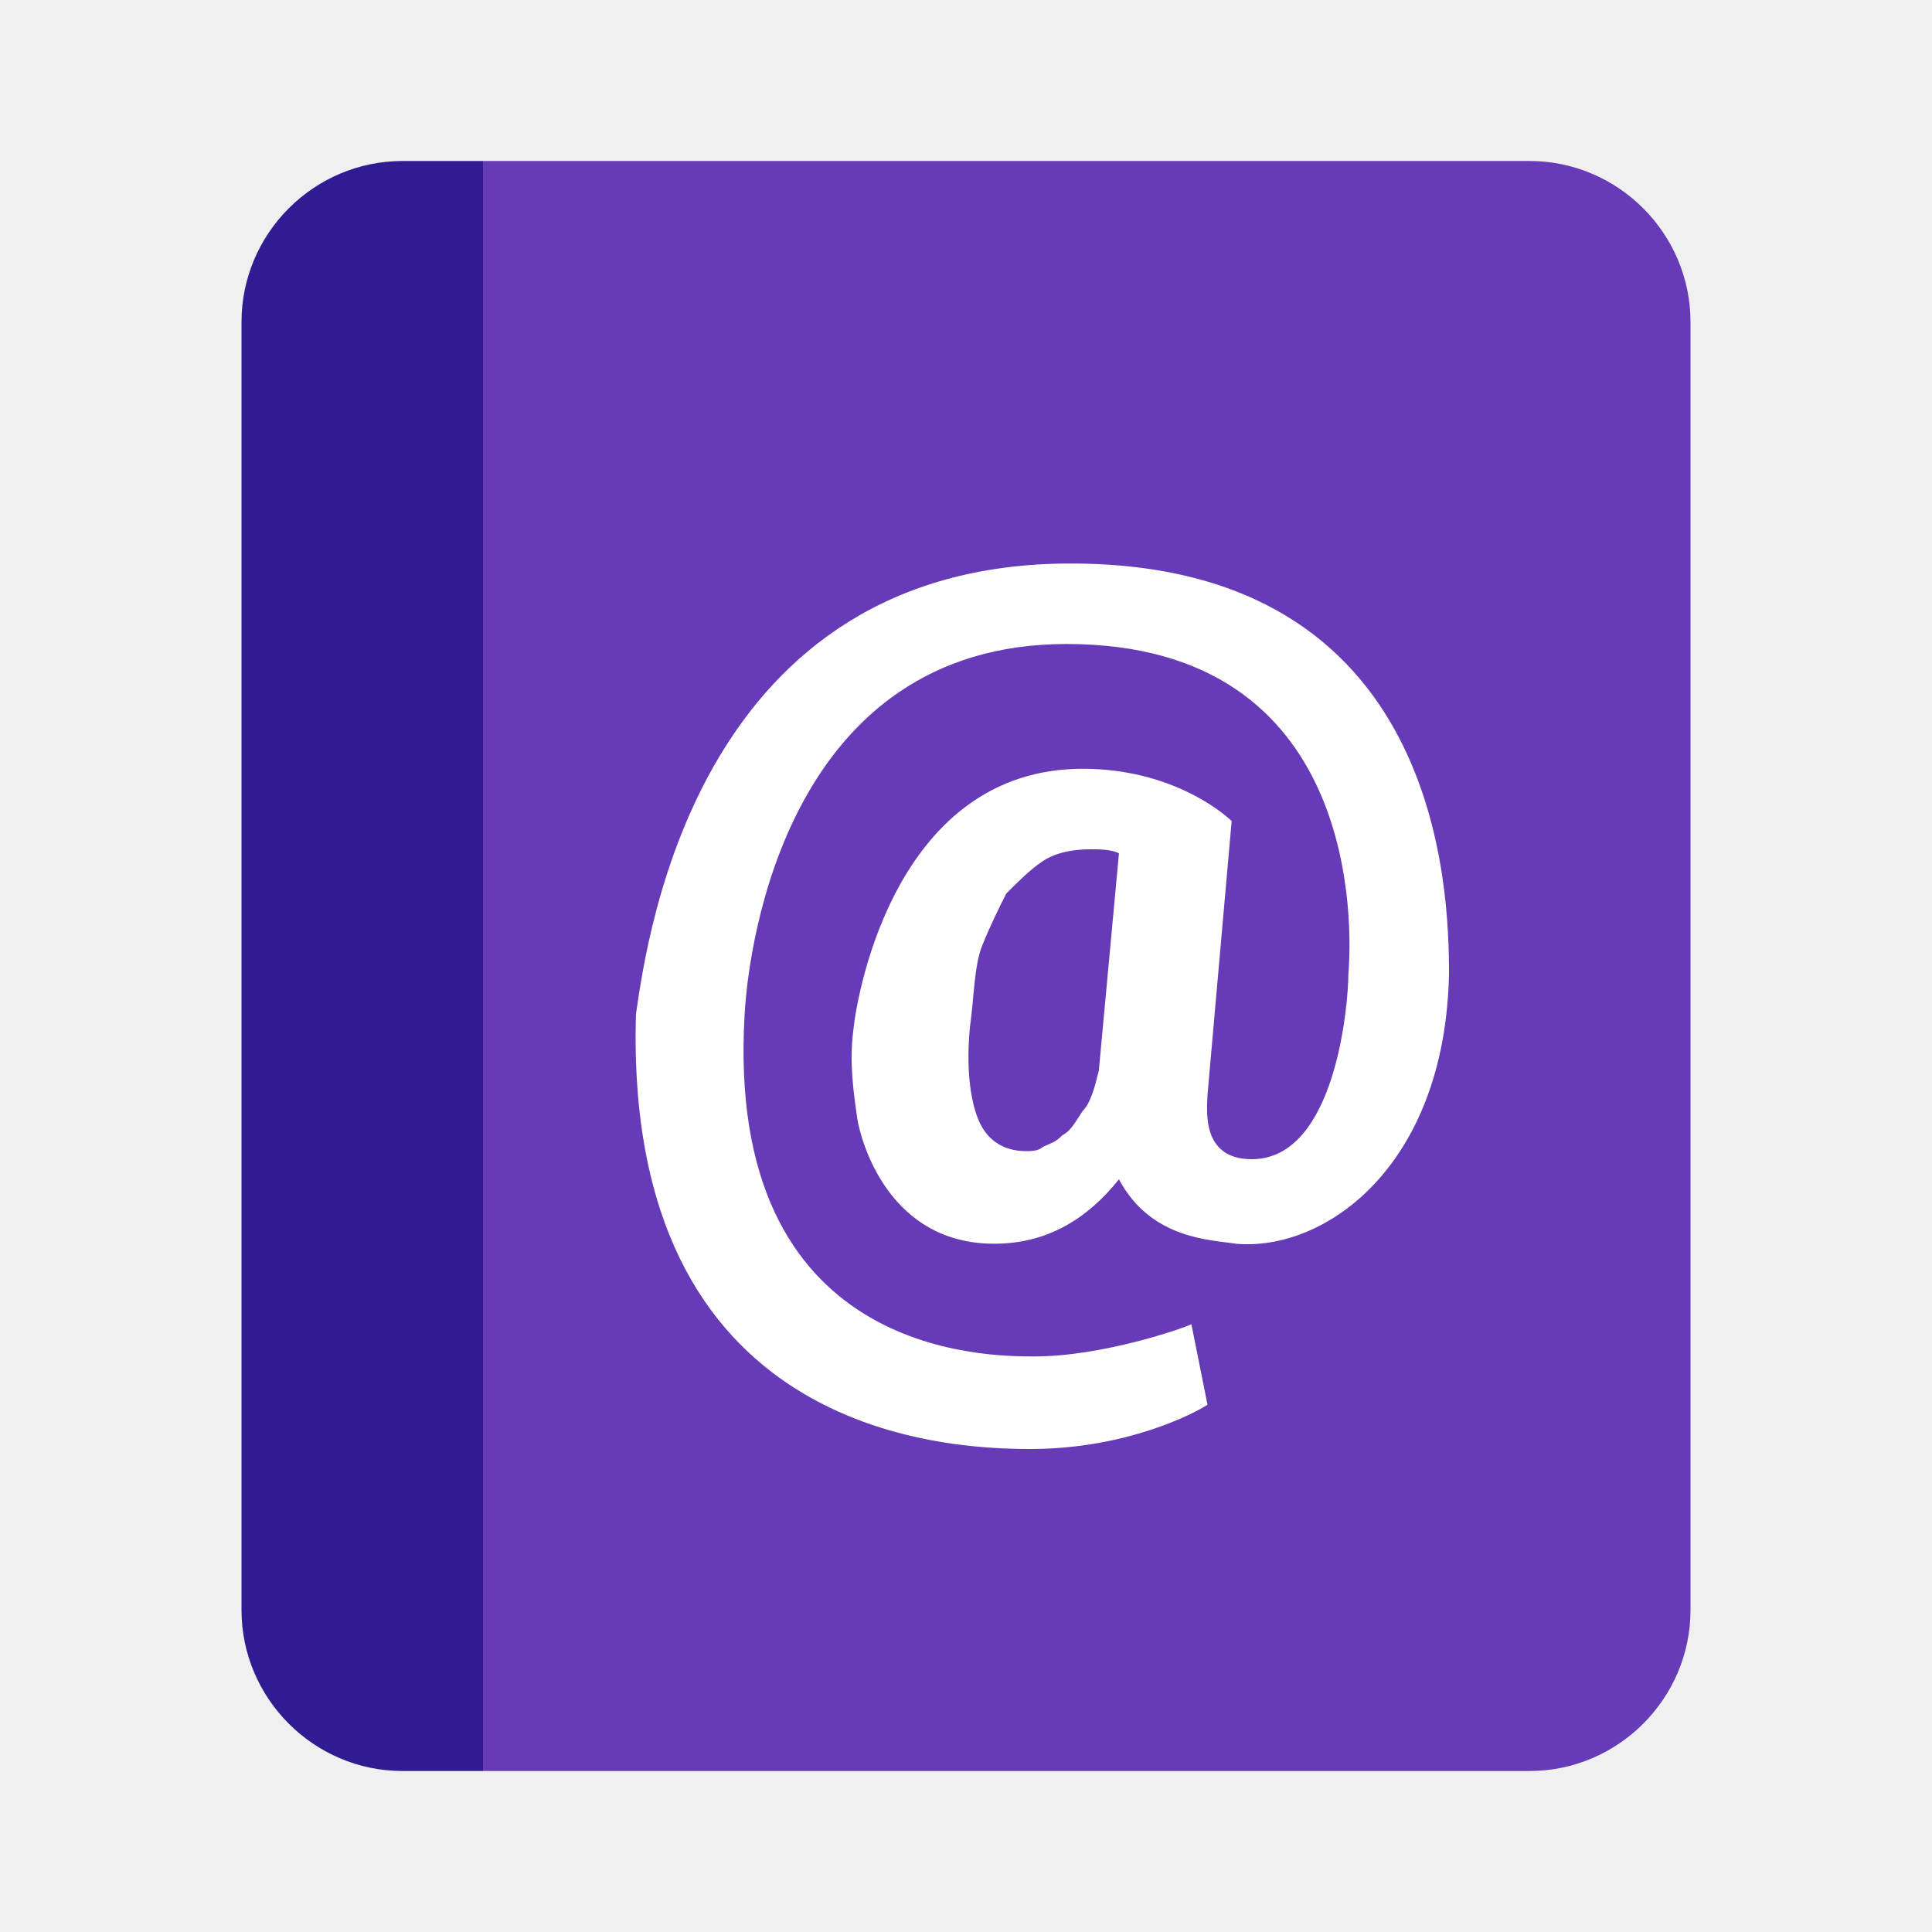
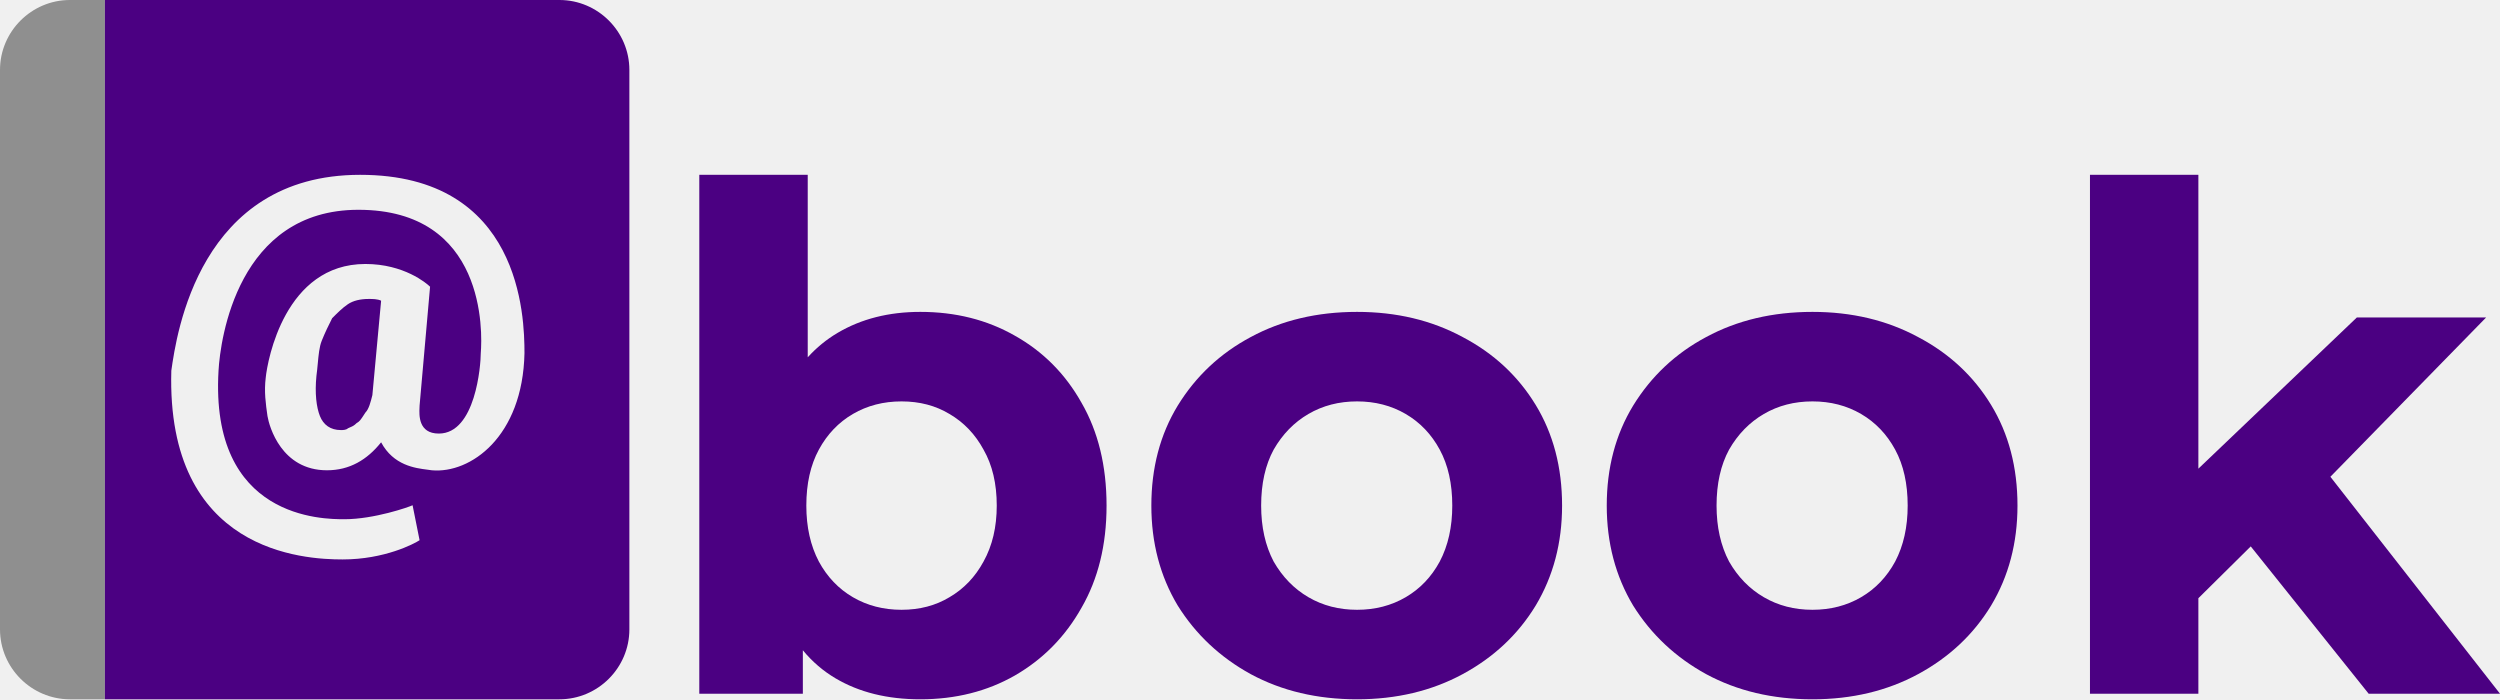
- <svg xmlns="http://www.w3.org/2000/svg" version="1" viewBox="0 0 48 48" enable-background="new 0 0 48 48">
-   <path fill="#673AB7" d="M38,44H12V4h26c2.2,0,4,1.8,4,4v32C42,42.2,40.2,44,38,44z" />
-   <path fill="#311B92" d="M10,4h2v40h-2c-2.2,0-4-1.8-4-4V8C6,5.8,7.8,4,10,4z" />
-   <path fill="#fff" d="M36,24.2c-0.1,4.8-3.1,6.9-5.3,6.7c-0.6-0.1-2.1-0.1-2.9-1.6c-0.8,1-1.8,1.6-3.1,1.6c-2.6,0-3.3-2.5-3.4-3.1 c-0.1-0.7-0.2-1.4-0.1-2.2c0.1-1,1.1-6.5,5.7-6.5c2.2,0,3.5,1.1,3.7,1.3L30,27.2c0,0.3-0.2,1.6,1.1,1.6c2.1,0,2.4-3.9,2.4-4.6 c0.1-1.2,0.3-8.2-7-8.2c-6.9,0-7.9,7.4-8,9.2c-0.5,8.5,6,8.5,7.2,8.5c1.7,0,3.7-0.7,3.9-0.8l0.4,2c-0.3,0.2-2,1.1-4.4,1.1 c-2.2,0-10.1-0.4-9.8-10.8C16.1,23.1,17.4,14,26.6,14C35.8,14,36,22.1,36,24.2z M24.1,25.5c-0.1,1,0,1.8,0.2,2.3 c0.2,0.5,0.6,0.8,1.2,0.8c0.1,0,0.3,0,0.4-0.1c0.2-0.1,0.3-0.1,0.5-0.3c0.2-0.1,0.3-0.3,0.5-0.6c0.2-0.2,0.3-0.6,0.4-1l0.5-5.4 c-0.2-0.1-0.5-0.1-0.7-0.1c-0.5,0-0.9,0.1-1.2,0.3c-0.3,0.2-0.6,0.5-0.9,0.8c-0.2,0.4-0.4,0.8-0.6,1.3S24.2,24.8,24.1,25.5z" />
+ <svg xmlns="http://www.w3.org/2000/svg" width="143" height="40" viewBox="0 0 143 40" fill="none">
+   <path d="M4 0H6V40H4C1.8 40 0 38.2 0 36V4C0 1.8 1.8 0 4 0Z" fill="#8F8F8F" />
+   <path d="M18.1 21.5C18 22.5 18.1 23.3 18.3 23.8C18.5 24.3 18.9 24.6 19.5 24.6C19.6 24.6 19.8 24.6 19.9 24.5C19.954 24.473 20 24.454 20.043 24.435C20.161 24.386 20.254 24.346 20.4 24.2C20.565 24.118 20.661 23.968 20.802 23.75C20.832 23.703 20.865 23.653 20.9 23.6C21.1 23.4 21.2 23 21.3 22.6L21.8 17.2C21.6 17.1 21.3 17.1 21.1 17.1C20.6 17.1 20.2 17.2 19.9 17.4C19.6 17.6 19.3 17.9 19 18.2C18.8 18.6 18.6 19 18.4 19.5C18.265 19.838 18.221 20.313 18.176 20.801C18.154 21.036 18.132 21.273 18.1 21.5Z" fill="#4B0082" />
+   <path fill-rule="evenodd" clip-rule="evenodd" d="M36 36C36 38.2 34.2 40 32 40H6V0H32C34.2 0 36 1.8 36 4V36ZM30 20.2C29.9 25 26.9 27.1 24.7 26.9C24.629 26.888 24.546 26.878 24.453 26.866C23.756 26.779 22.506 26.623 21.8 25.3C21 26.3 20 26.9 18.7 26.9C16.1 26.9 15.4 24.4 15.3 23.8C15.2 23.1 15.1 22.4 15.2 21.6C15.3 20.6 16.3 15.1 20.9 15.1C23.1 15.1 24.4 16.2 24.6 16.4L24 23.2C24 23.229 23.998 23.266 23.996 23.311C23.976 23.736 23.924 24.8 25.1 24.8C27.2 24.8 27.5 20.9 27.5 20.2C27.6 19 27.8 12 20.5 12C13.6 12 12.6 19.4 12.5 21.2C12 29.7 18.5 29.7 19.7 29.7C21.4 29.7 23.4 29 23.6 28.9L24 30.9C23.7 31.1 22 32 19.6 32C17.4 32 9.5 31.6 9.8 21.2C10.1 19.1 11.4 10 20.6 10C29.8 10 30 18.1 30 20.2Z" fill="#4B0082" />
+   <path fill-rule="evenodd" clip-rule="evenodd" d="M47.792 38.8C49.143 39.6 50.76 40 52.642 40C54.656 40 56.458 39.547 58.048 38.64C59.665 37.707 60.937 36.413 61.864 34.76C62.818 33.107 63.295 31.16 63.295 28.92C63.295 26.653 62.818 24.693 61.864 23.04C60.937 21.387 59.665 20.107 58.048 19.2C56.458 18.293 54.656 17.84 52.642 17.84C50.839 17.84 49.263 18.24 47.911 19.04C47.277 19.415 46.707 19.881 46.202 20.438V10H40V39.68H45.923V37.195C46.458 37.844 47.081 38.379 47.792 38.8ZM54.311 34.16C53.516 34.64 52.602 34.88 51.568 34.88C50.535 34.88 49.607 34.64 48.785 34.16C47.964 33.68 47.315 33 46.838 32.12C46.361 31.213 46.122 30.147 46.122 28.92C46.122 27.667 46.361 26.6 46.838 25.72C47.315 24.84 47.964 24.16 48.785 23.68C49.607 23.2 50.535 22.96 51.568 22.96C52.602 22.96 53.516 23.2 54.311 23.68C55.133 24.16 55.782 24.84 56.259 25.72C56.763 26.6 57.014 27.667 57.014 28.92C57.014 30.147 56.763 31.213 56.259 32.12C55.782 33 55.133 33.68 54.311 34.16Z" fill="#4B0082" />
+   <path fill-rule="evenodd" clip-rule="evenodd" d="M77.624 40C75.345 40 73.317 39.52 71.541 38.56C69.792 37.6 68.401 36.293 67.367 34.64C66.36 32.96 65.857 31.053 65.857 28.92C65.857 26.76 66.36 24.853 67.367 23.2C68.401 21.52 69.792 20.213 71.541 19.28C73.317 18.32 75.345 17.84 77.624 17.84C79.876 17.84 81.891 18.32 83.666 19.28C85.442 20.213 86.833 21.507 87.84 23.16C88.847 24.813 89.351 26.733 89.351 28.92C89.351 31.053 88.847 32.96 87.84 34.64C86.833 36.293 85.442 37.6 83.666 38.56C81.891 39.52 79.876 40 77.624 40ZM77.624 34.88C78.657 34.88 79.585 34.64 80.406 34.16C81.228 33.68 81.877 33 82.354 32.12C82.831 31.213 83.07 30.147 83.07 28.92C83.07 27.667 82.831 26.6 82.354 25.72C81.877 24.84 81.228 24.16 80.406 23.68C79.585 23.2 78.657 22.96 77.624 22.96C76.59 22.96 75.663 23.2 74.841 23.68C74.019 24.16 73.357 24.84 72.853 25.72C72.376 26.6 72.138 27.667 72.138 28.92C72.138 30.147 72.376 31.213 72.853 32.12C73.357 33 74.019 33.68 74.841 34.16C75.663 34.64 76.59 34.88 77.624 34.88Z" fill="#4B0082" />
+   <path fill-rule="evenodd" clip-rule="evenodd" d="M103.673 40C101.394 40 99.367 39.52 97.591 38.56C95.842 37.6 94.45 36.293 93.417 34.64C92.41 32.96 91.906 31.053 91.906 28.92C91.906 26.76 92.41 24.853 93.417 23.2C94.45 21.52 95.842 20.213 97.591 19.28C99.367 18.32 101.394 17.84 103.673 17.84C105.926 17.84 107.94 18.32 109.716 19.28C111.491 20.213 112.883 21.507 113.89 23.16C114.897 24.813 115.4 26.733 115.4 28.92C115.4 31.053 114.897 32.96 113.89 34.64C112.883 36.293 111.491 37.6 109.716 38.56C107.94 39.52 105.926 40 103.673 40ZM103.673 34.88C104.707 34.88 105.634 34.64 106.456 34.16C107.277 33.68 107.927 33 108.404 32.12C108.881 31.213 109.119 30.147 109.119 28.92C109.119 27.667 108.881 26.6 108.404 25.72C107.927 24.84 107.277 24.16 106.456 23.68C105.634 23.2 104.707 22.96 103.673 22.96C102.639 22.96 101.712 23.2 100.89 23.68C100.069 24.16 99.406 24.84 98.903 25.72C98.426 26.6 98.187 27.667 98.187 28.92C98.187 30.147 98.426 31.213 98.903 32.12C99.406 33 100.069 33.68 100.89 34.16C101.712 34.64 102.639 34.88 103.673 34.88Z" fill="#4B0082" />
+   <path d="M125.747 34.218L128.743 31.254L135.487 39.68H143L133.298 27.271L142.205 18.16H134.811L125.747 26.808V10H119.546V39.68H125.747V34.218Z" fill="#4B0082" />
</svg>
